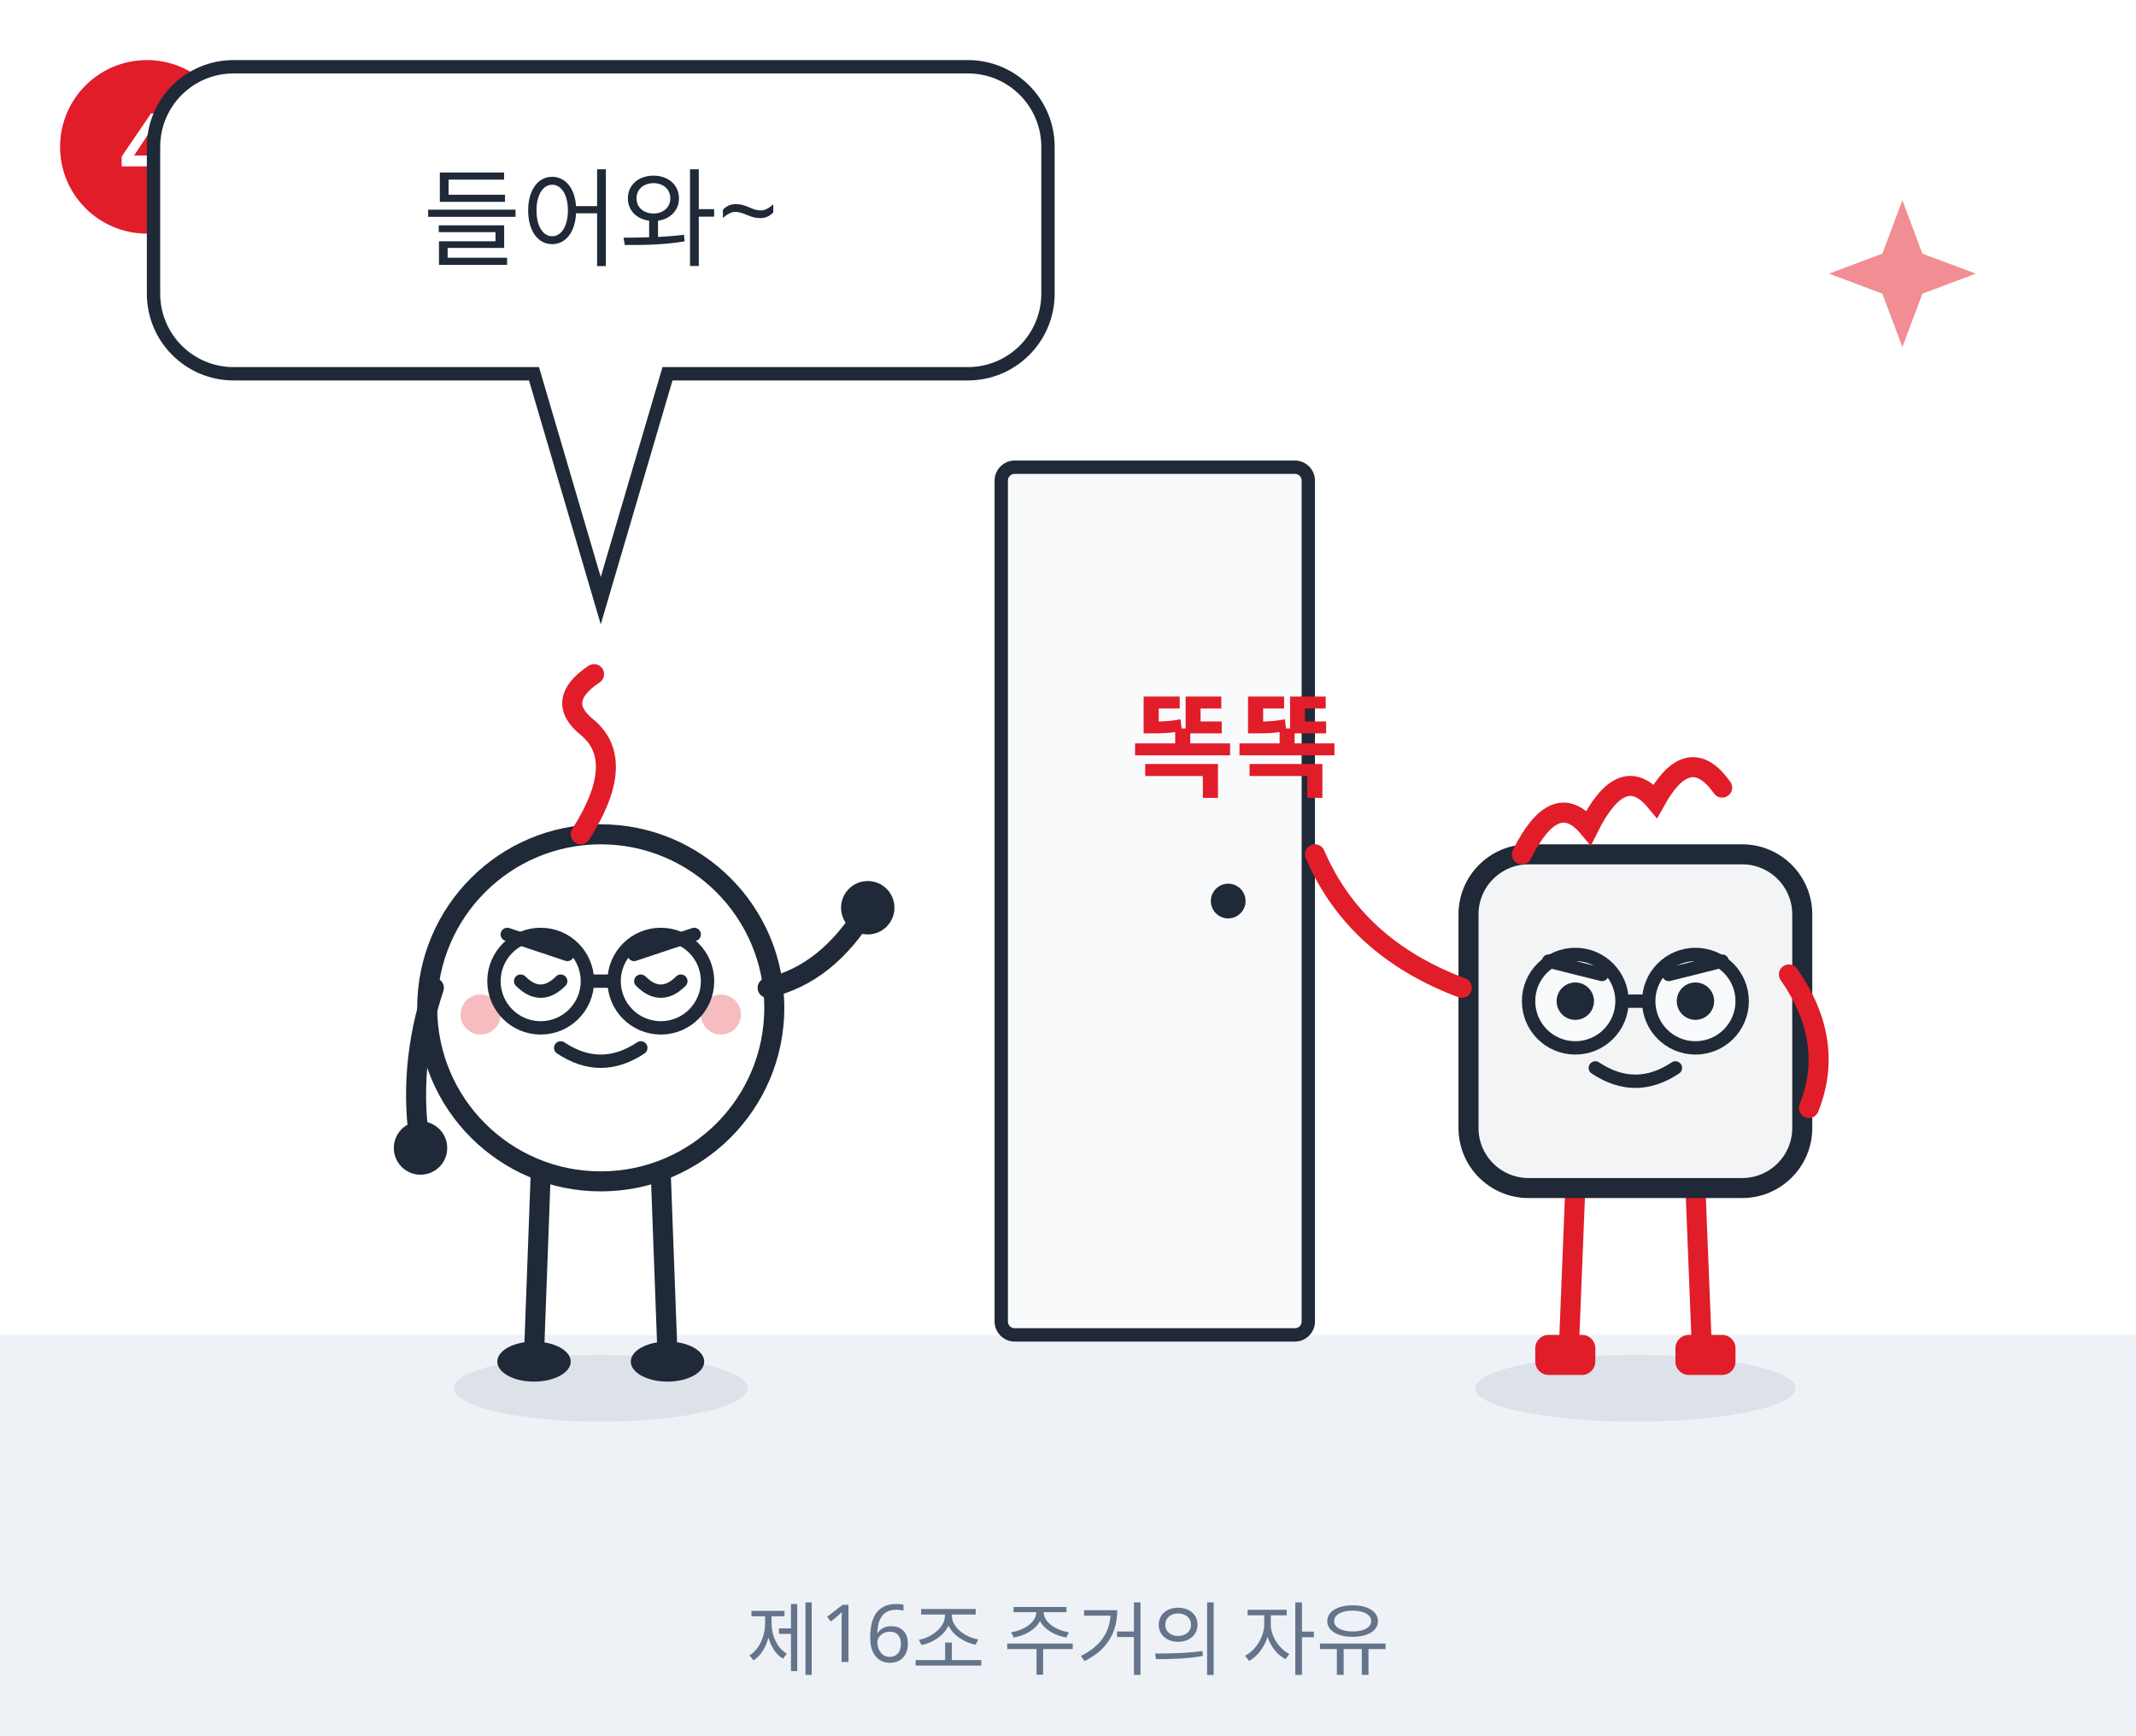
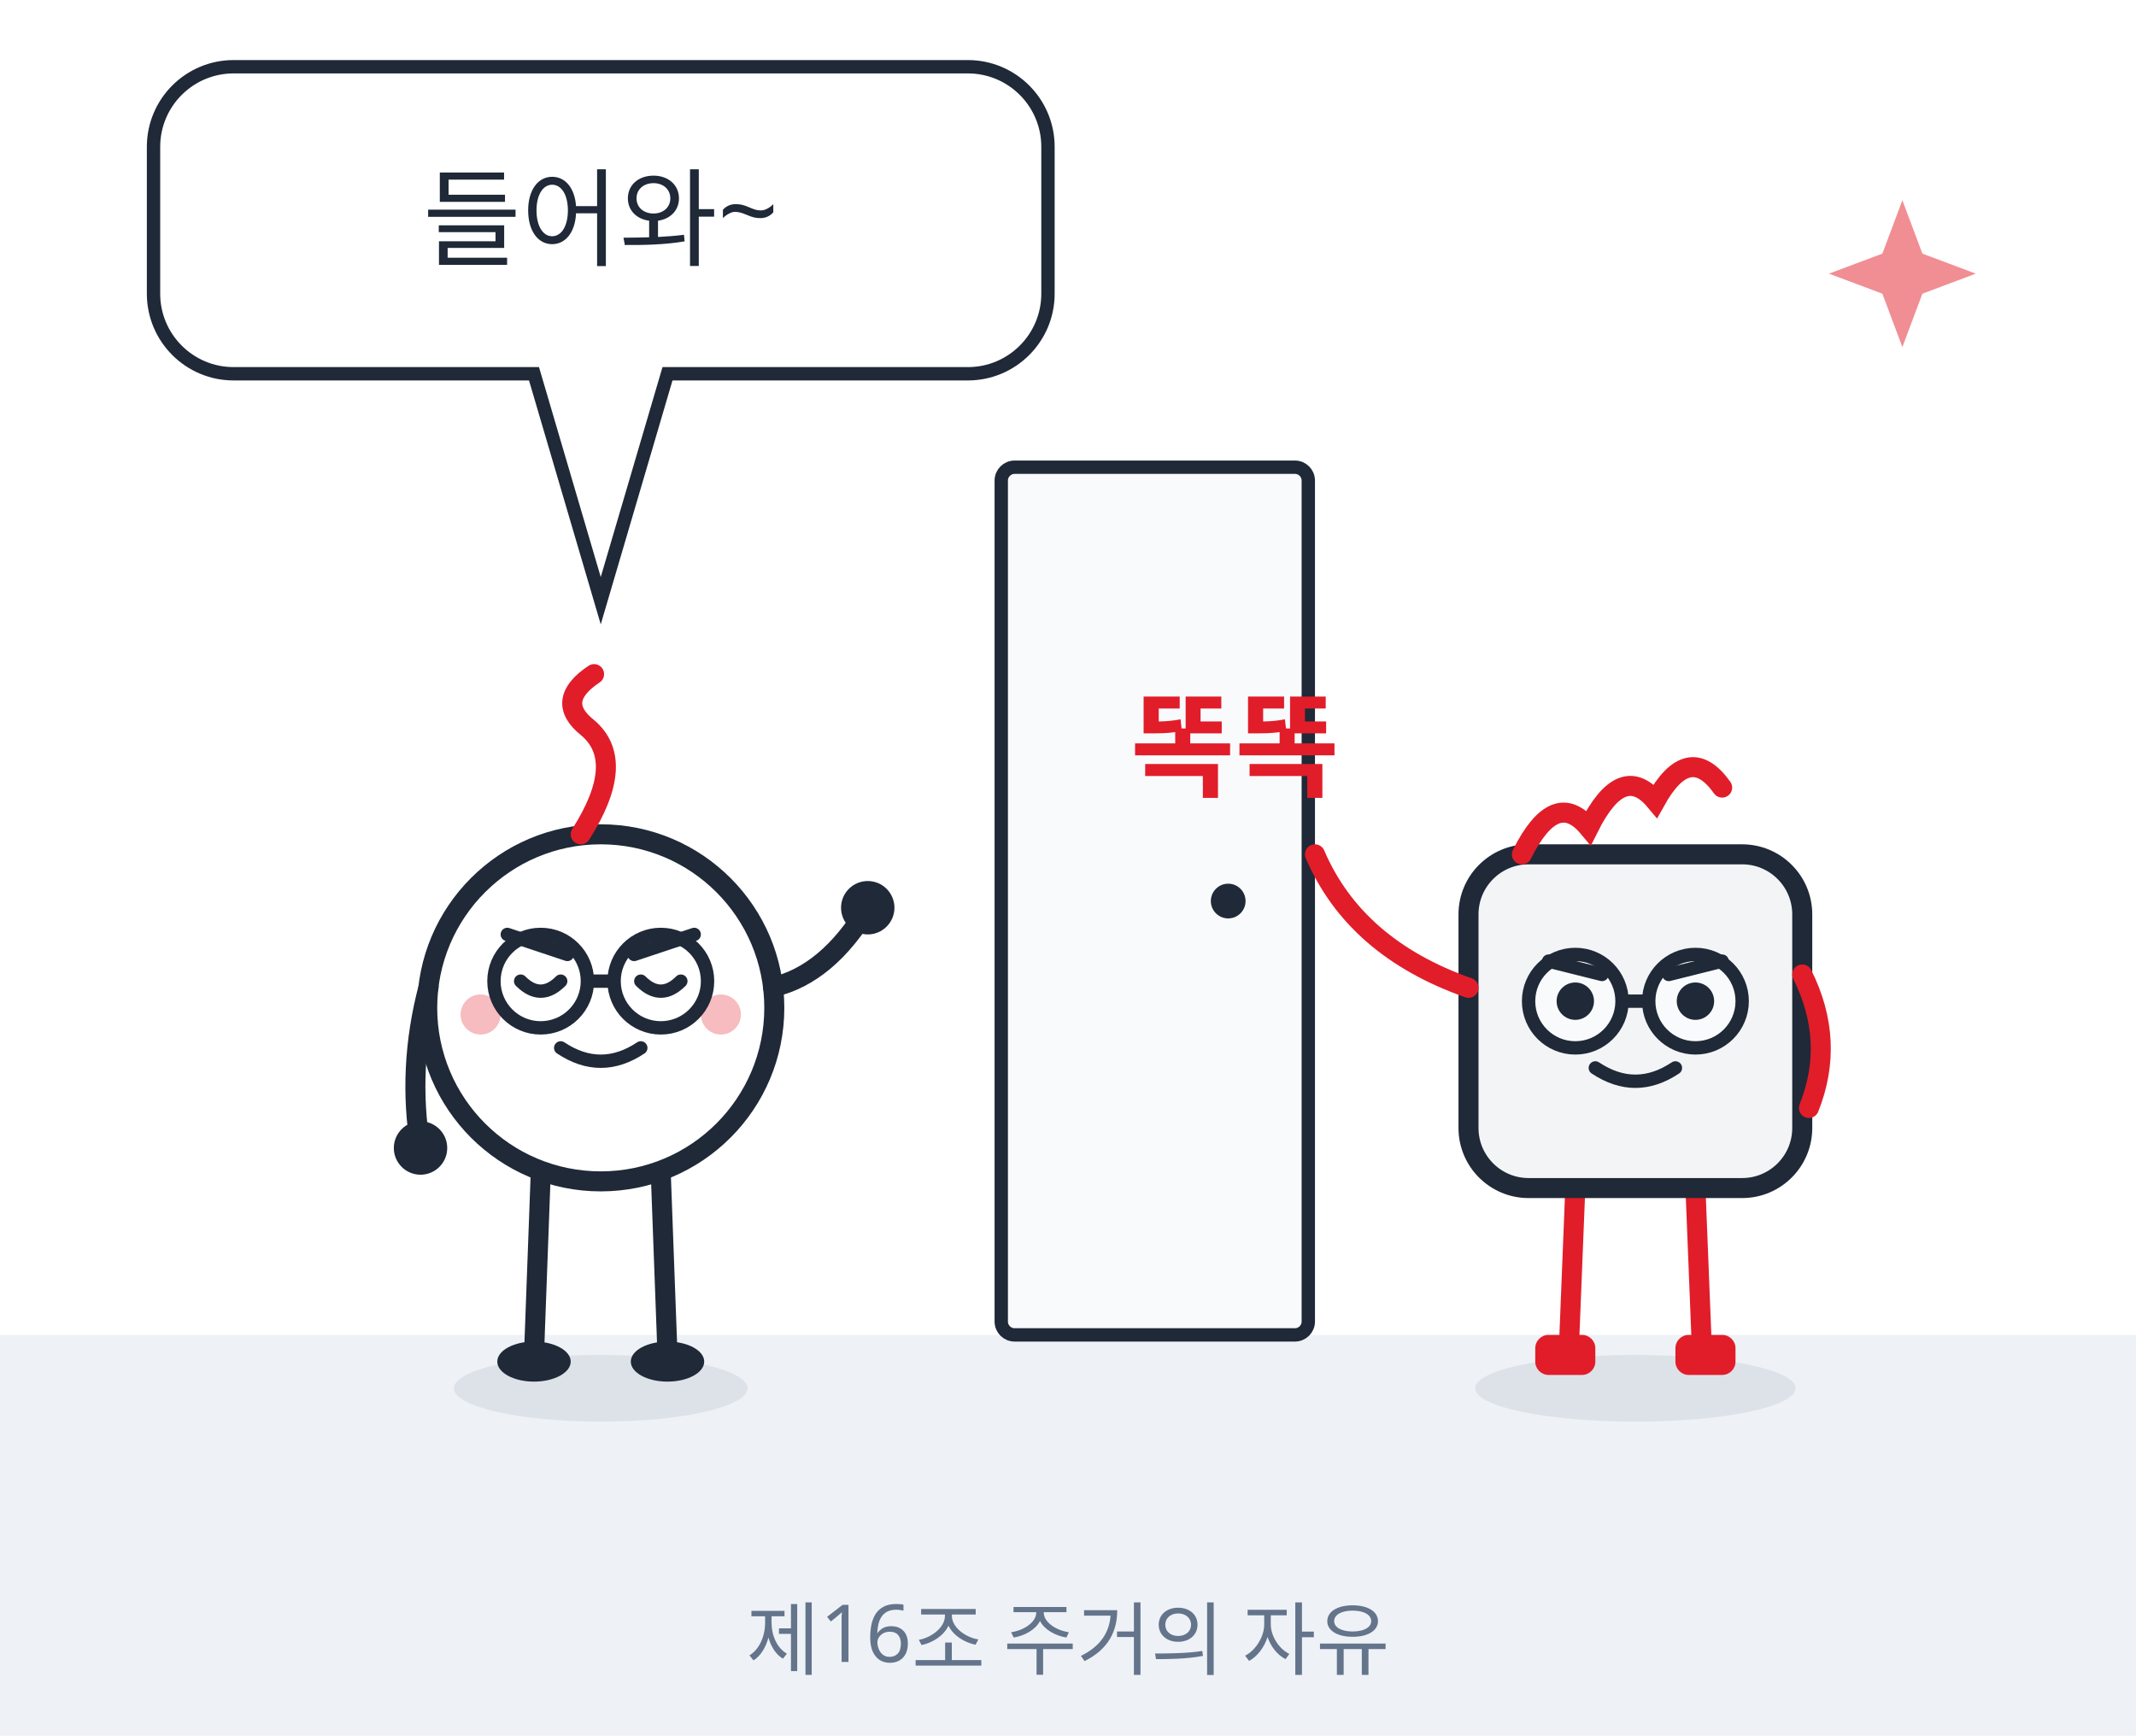
<svg xmlns="http://www.w3.org/2000/svg" viewBox="0 0 320 260" role="img" aria-label="네모가 문을 두드리고 동그라미가 웃으며 들어오라고 반기는 장면">
  <rect width="320" height="260" fill="#ffffff" />
  <rect y="200" width="320" height="60" fill="#eef2f7" />
  <path d="M 285,30 L 288,38 L 296,41 L 288,44 L 285,52 L 282,44 L 274,41 L 282,38 Z" fill="#e11d2a" opacity="0.5" />
  <rect x="150" y="70" width="46" height="130" rx="2" fill="#f8fafc" stroke="#1f2937" stroke-width="2" />
  <circle cx="184" cy="135" r="2.6" fill="#1f2937" />
-   <circle cx="22" cy="22" r="13" fill="#e11d2a" />
-   <text x="22" y="27" text-anchor="middle" font-family="'Pretendard', sans-serif" font-size="14" font-weight="bold" fill="#ffffff">4</text>
  <text x="185" y="118" text-anchor="middle" font-family="'Pretendard', sans-serif" font-size="17" font-weight="bold" fill="#e11d2a">똑똑</text>
  <g transform="translate(90,206)">
    <ellipse cx="0" cy="2" rx="22" ry="5" fill="#1f2937" opacity="0.08" />
    <line x1="-9" y1="-30" x2="-10" y2="-3" stroke="#1f2937" stroke-width="3" stroke-linecap="round" />
    <line x1="9" y1="-30" x2="10" y2="-3" stroke="#1f2937" stroke-width="3" stroke-linecap="round" />
    <ellipse cx="-10" cy="-2" rx="5.5" ry="3" fill="#1f2937" />
    <ellipse cx="10" cy="-2" rx="5.5" ry="3" fill="#1f2937" />
    <circle cx="0" cy="-55" r="26" fill="#ffffff" stroke="#1f2937" stroke-width="3" />
    <path d="M -3,-81 Q 4,-92 -2,-97 Q -7,-101 -1,-105" stroke="#e11d2a" stroke-width="3" stroke-linecap="round" fill="none" />
-     <path d="M -25,-58 Q -29,-46 -27,-34" stroke="#1f2937" stroke-width="3" stroke-linecap="round" fill="none" />
+     <path d="M -25.8,-58.1 Q -29,-46 -27,-34" stroke="#1f2937" stroke-width="3" stroke-linecap="round" fill="none" />
    <circle cx="-27" cy="-34" r="4" fill="#1f2937" />
-     <path d="M 25,-58 Q 34,-60 40,-70" stroke="#1f2937" stroke-width="3" stroke-linecap="round" fill="none" />
+     <path d="M 25.8,-58.1 Q 34,-60 40,-70" stroke="#1f2937" stroke-width="3" stroke-linecap="round" fill="none" />
    <circle cx="40" cy="-70" r="4" fill="#1f2937" />
    <circle cx="-18" cy="-54" r="3" fill="#e11d2a" opacity="0.3" />
    <circle cx="18" cy="-54" r="3" fill="#e11d2a" opacity="0.3" />
    <circle cx="-9" cy="-59" r="7" fill="#ffffff" fill-opacity="0.5" stroke="#1f2937" stroke-width="2" />
    <circle cx="9" cy="-59" r="7" fill="#ffffff" fill-opacity="0.5" stroke="#1f2937" stroke-width="2" />
    <line x1="-2" y1="-59" x2="2" y2="-59" stroke="#1f2937" stroke-width="2" />
    <path d="M -12,-59 Q -9,-56 -6,-59" stroke="#1f2937" stroke-width="2" stroke-linecap="round" fill="none" />
    <path d="M 6,-59 Q 9,-56 12,-59" stroke="#1f2937" stroke-width="2" stroke-linecap="round" fill="none" />
    <line x1="-14" y1="-66" x2="-5" y2="-63" stroke="#1f2937" stroke-width="2" stroke-linecap="round" />
    <line x1="5" y1="-63" x2="14" y2="-66" stroke="#1f2937" stroke-width="2" stroke-linecap="round" />
    <path d="M -6,-49 Q 0,-45 6,-49" stroke="#1f2937" stroke-width="2" stroke-linecap="round" fill="none" />
  </g>
  <g transform="translate(245,206)">
    <ellipse cx="0" cy="2" rx="24" ry="5" fill="#1f2937" opacity="0.08" />
    <line x1="-9" y1="-28" x2="-10" y2="-3" stroke="#e11d2a" stroke-width="3" stroke-linecap="round" />
    <line x1="9" y1="-28" x2="10" y2="-3" stroke="#e11d2a" stroke-width="3" stroke-linecap="round" />
    <rect x="-15" y="-6" width="9" height="6" rx="2" fill="#e11d2a" />
    <rect x="6" y="-6" width="9" height="6" rx="2" fill="#e11d2a" />
    <rect x="-25" y="-78" width="50" height="50" rx="9" fill="#f3f4f6" stroke="#1f2937" stroke-width="3" />
    <path d="M -17,-78 q5 -10 10 -4 q5 -10 10 -4 q5 -9 10 -2" fill="none" stroke="#e11d2a" stroke-width="3" stroke-linecap="round" />
-     <path d="M 23,-60 Q 30,-50 26,-40" stroke="#e11d2a" stroke-width="3" stroke-linecap="round" fill="none" />
-     <path d="M -26,-58 Q -42,-64 -48,-78" stroke="#e11d2a" stroke-width="3" stroke-linecap="round" fill="none" />
+     <path d="M 25,-60 Q 30,-50 26,-40" stroke="#e11d2a" stroke-width="3" stroke-linecap="round" fill="none" />
+     <path d="M -25,-58 Q -42,-64 -48,-78" stroke="#e11d2a" stroke-width="3" stroke-linecap="round" fill="none" />
    <circle cx="-9" cy="-56" r="7" fill="#ffffff" fill-opacity="0.5" stroke="#1f2937" stroke-width="2" />
    <circle cx="9" cy="-56" r="7" fill="#ffffff" fill-opacity="0.5" stroke="#1f2937" stroke-width="2" />
    <line x1="-2" y1="-56" x2="2" y2="-56" stroke="#1f2937" stroke-width="2" />
    <circle cx="-9" cy="-56" r="2.8" fill="#1f2937" />
    <circle cx="9" cy="-56" r="2.8" fill="#1f2937" />
    <line x1="-13" y1="-62" x2="-5" y2="-60" stroke="#1f2937" stroke-width="2" stroke-linecap="round" />
    <line x1="5" y1="-60" x2="13" y2="-62" stroke="#1f2937" stroke-width="2" stroke-linecap="round" />
    <path d="M -6,-46 Q 0,-42 6,-46" stroke="#1f2937" stroke-width="2" stroke-linecap="round" fill="none" />
  </g>
  <path d="M 35,10 H 145 A12,12 0 0 1 157,22 V 44 A12,12 0 0 1 145,56 H 100 L 90,90 L 80,56 H 35 A12,12 0 0 1 23,44 V 22 A12,12 0 0 1 35,10 Z" fill="#ffffff" stroke="#1f2937" stroke-width="2" />
  <text x="90" y="33" text-anchor="middle" dominant-baseline="middle" font-family="'Pretendard', sans-serif" font-size="16" fill="#1f2937">들어와~</text>
  <text x="160" y="250" text-anchor="middle" font-family="'Pretendard', sans-serif" font-size="12" fill="#64748b">제16조 주거의 자유</text>
</svg>
